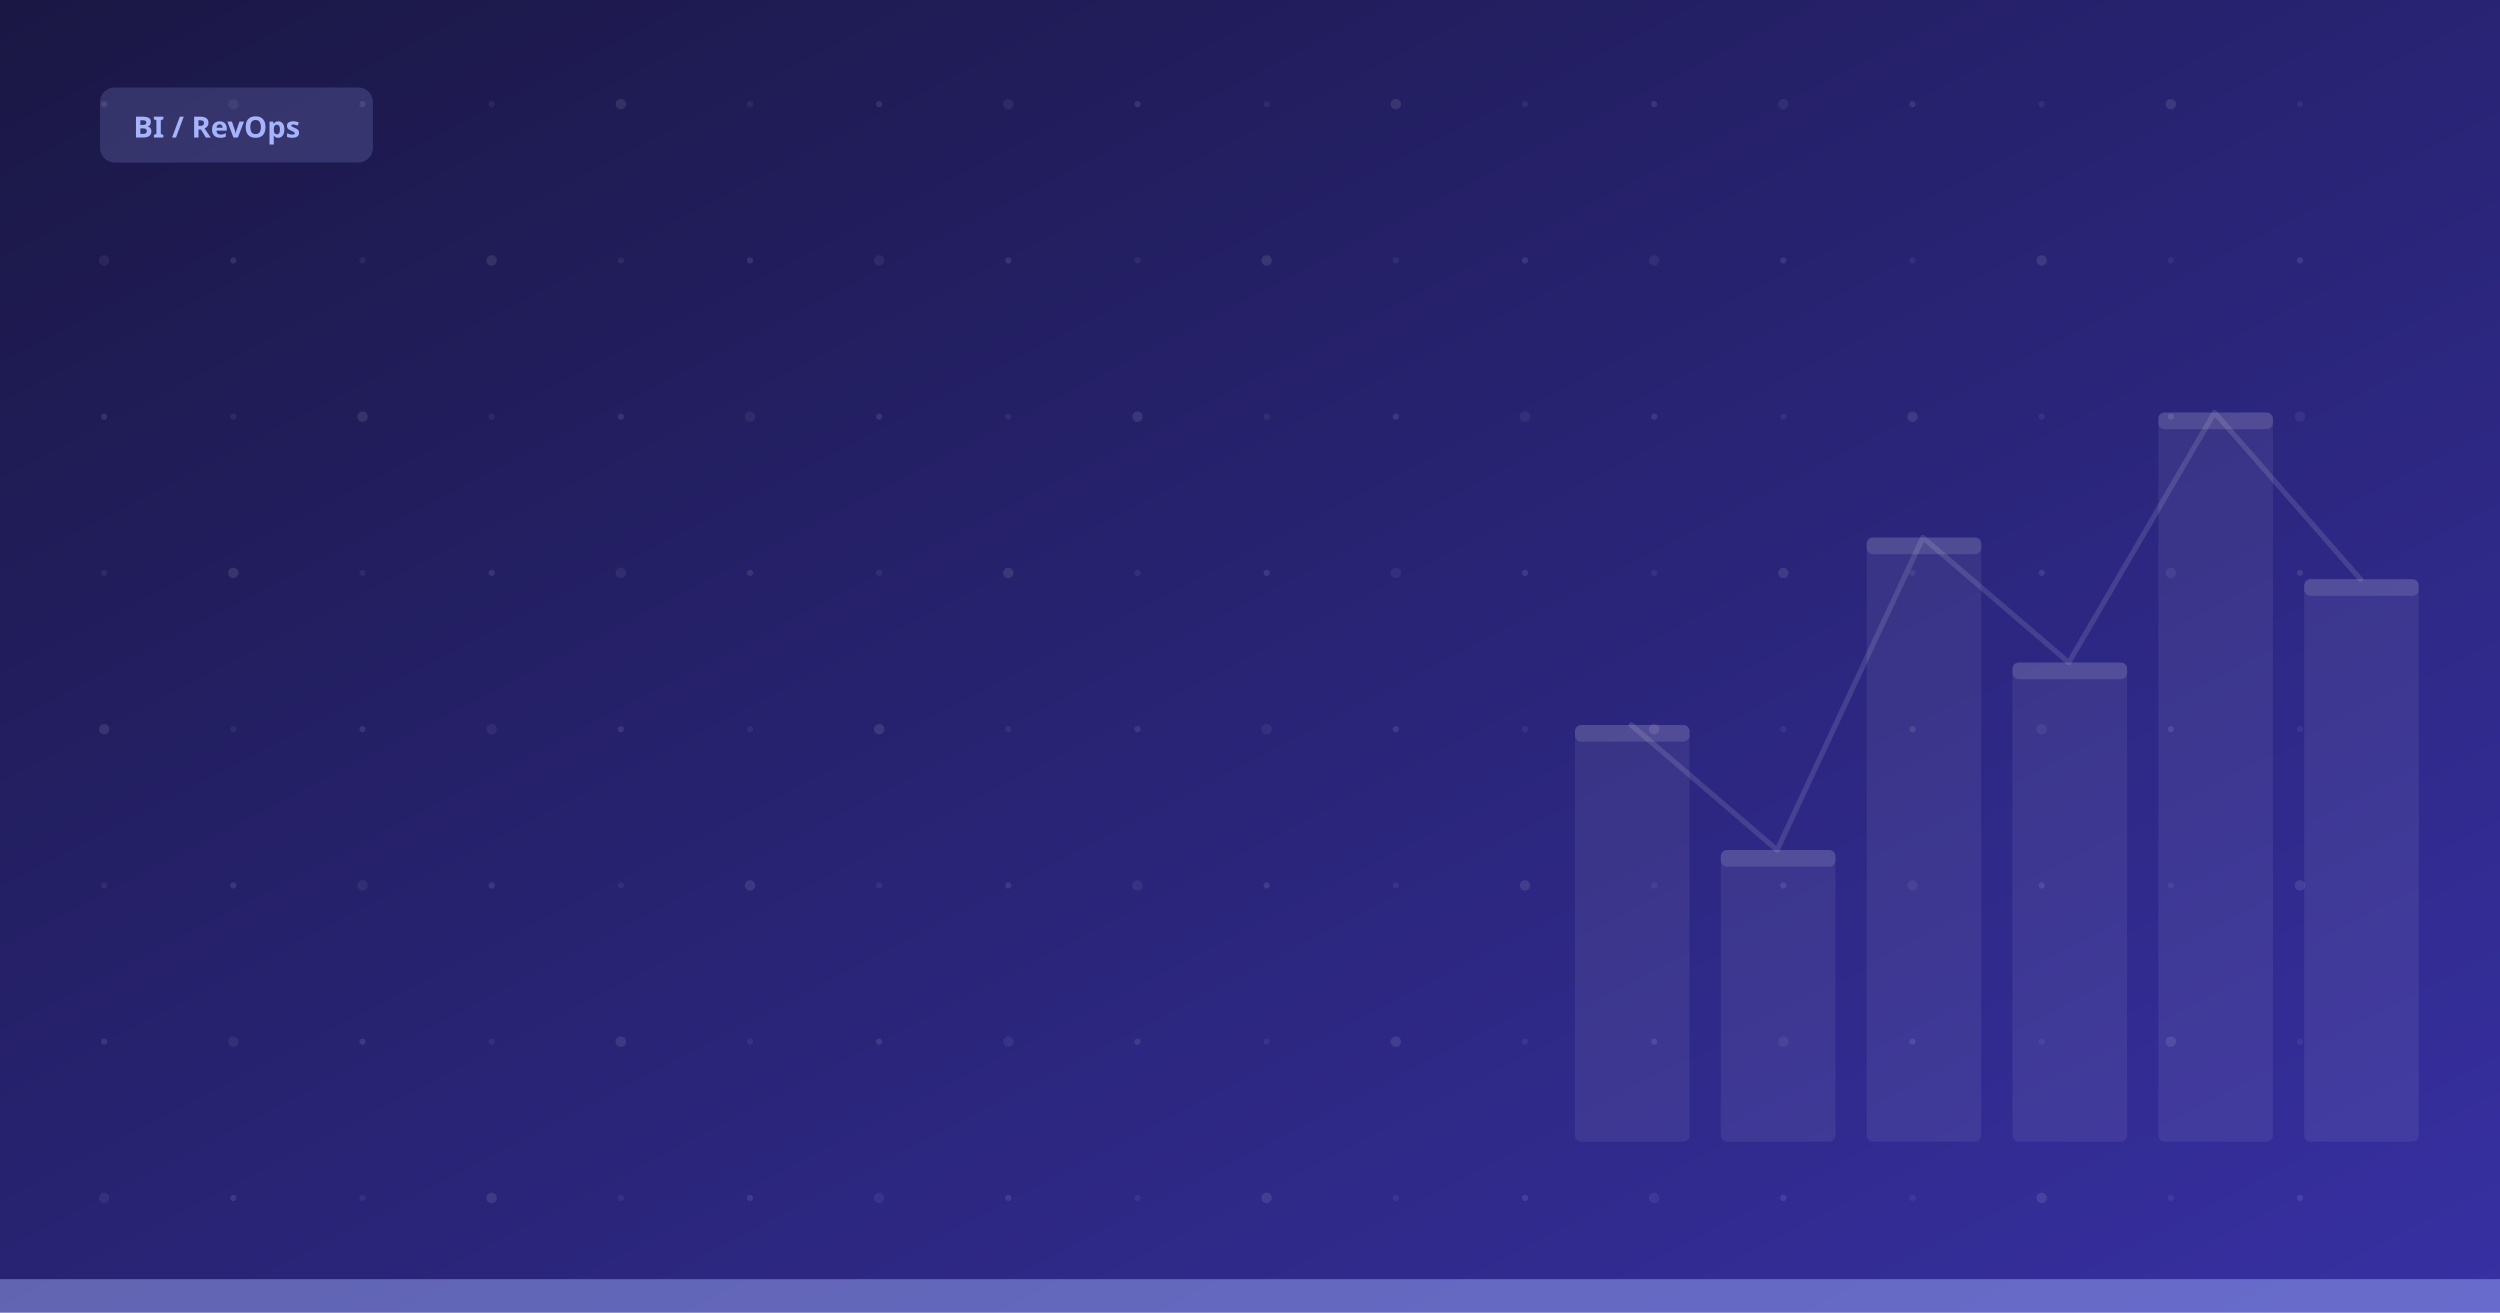
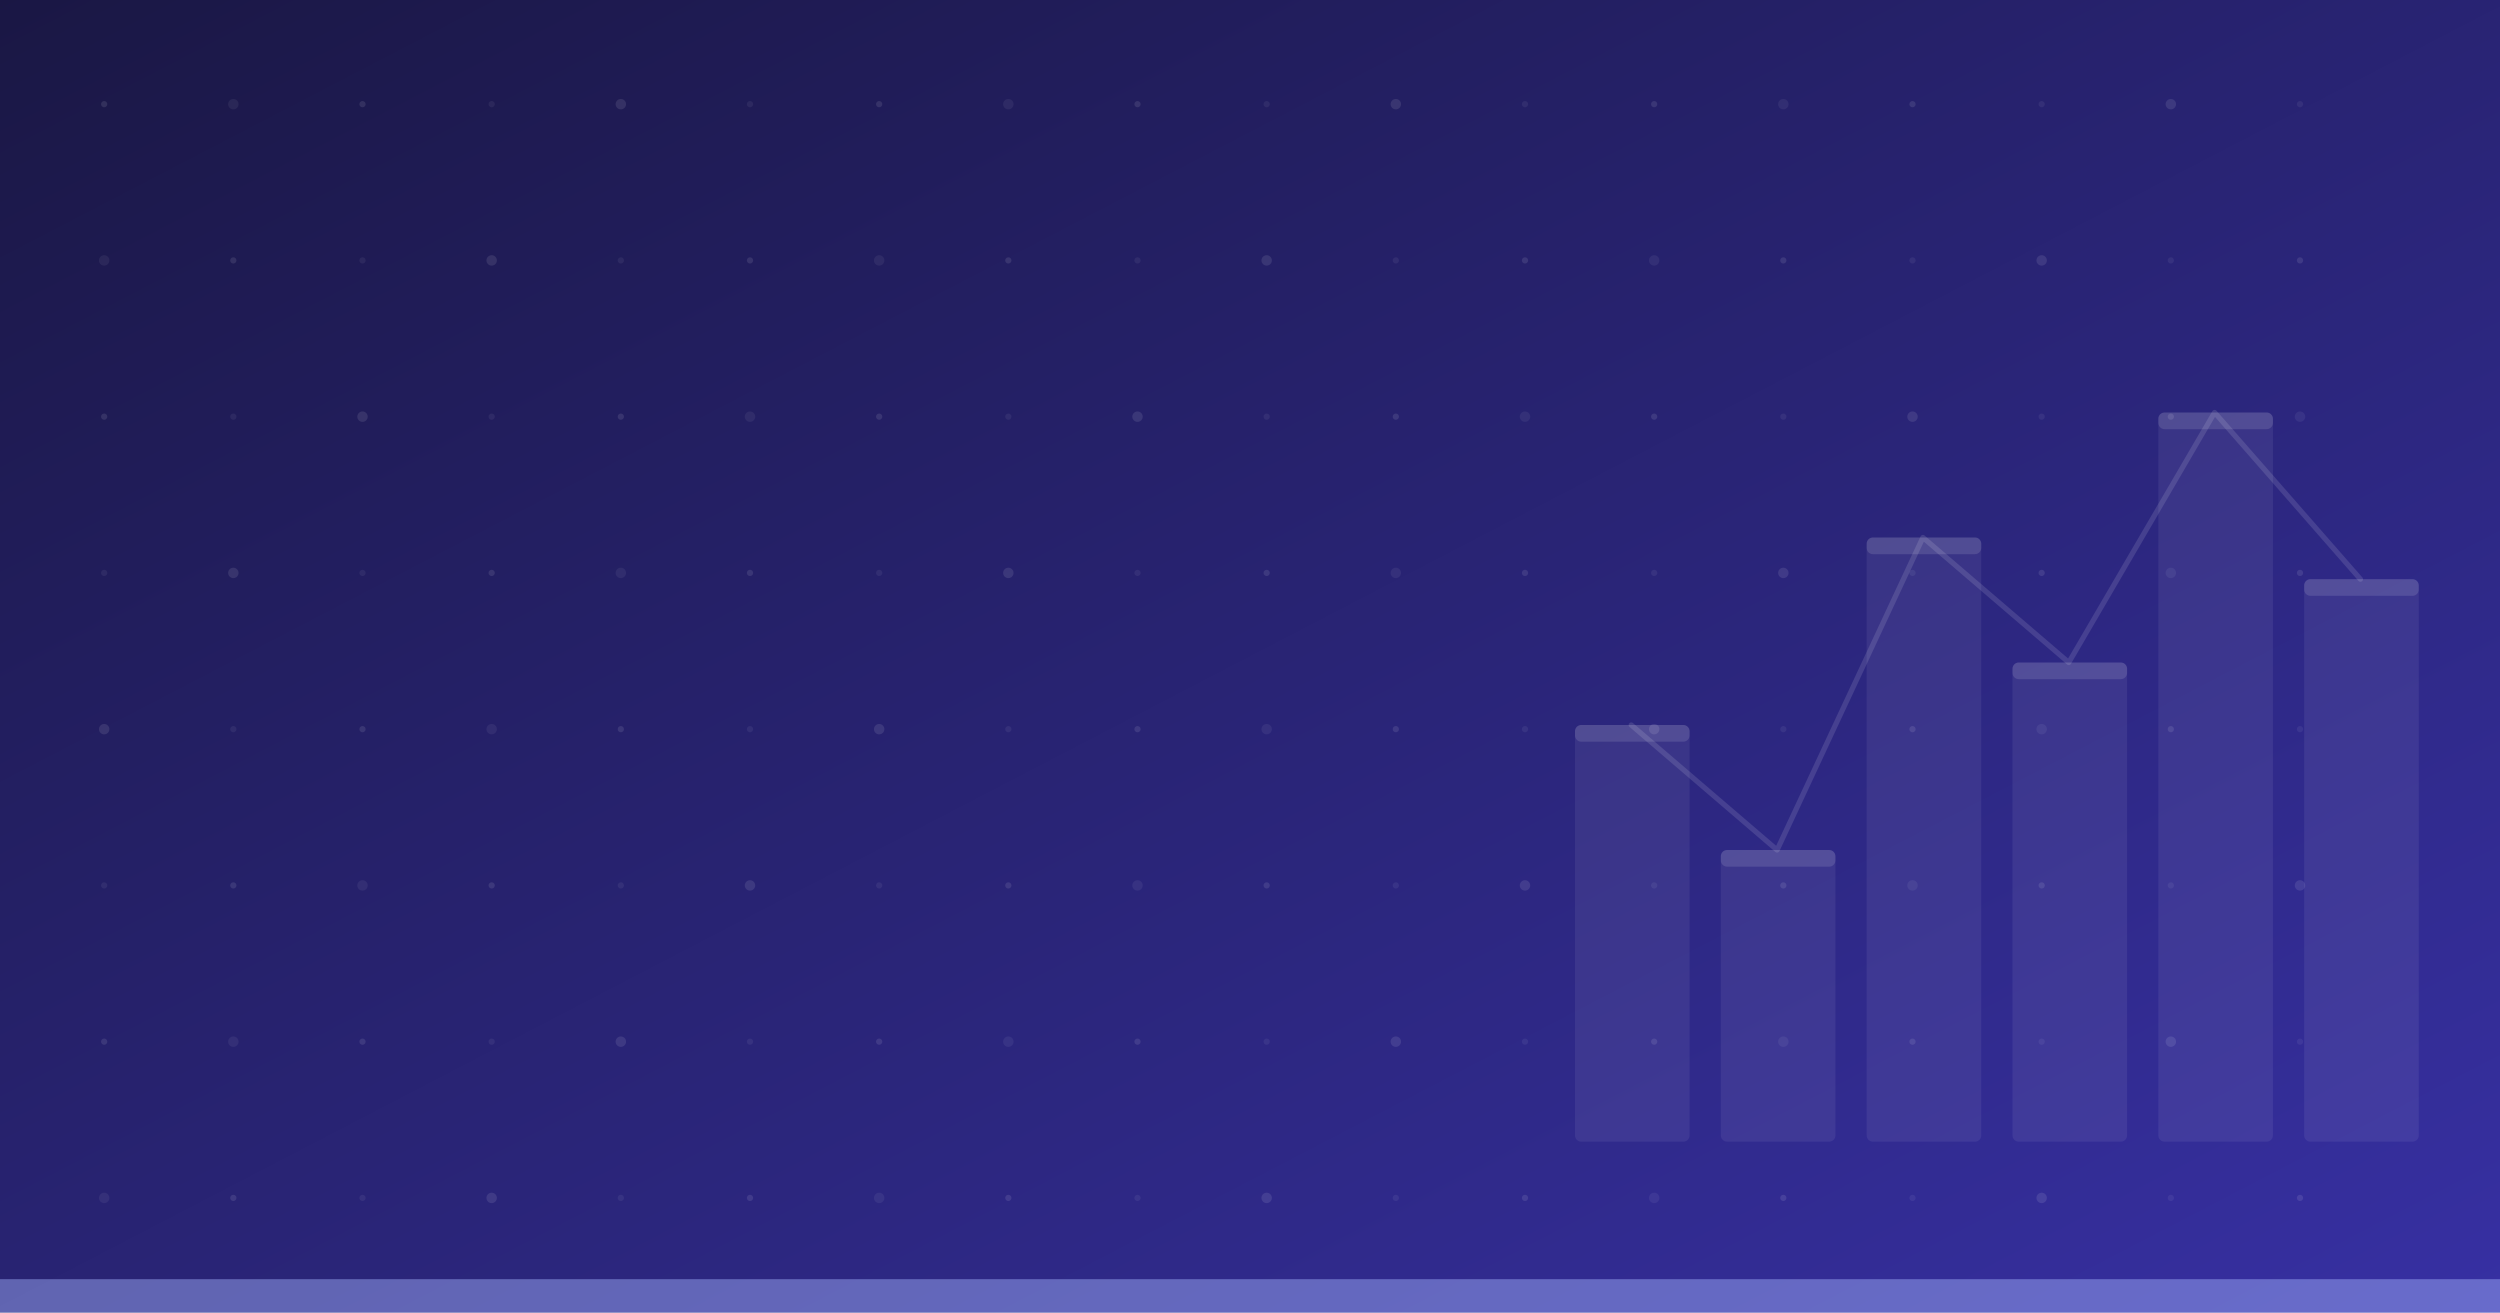
<svg xmlns="http://www.w3.org/2000/svg" viewBox="0 0 1200 630" width="1200" height="630">
  <defs>
    <linearGradient id="bg" x1="0%" y1="0%" x2="100%" y2="100%">
      <stop offset="0%" stop-color="#1a1744" />
      <stop offset="100%" stop-color="#3730a3" />
    </linearGradient>
  </defs>
  <rect width="1200" height="630" fill="url(#bg)" />
  <circle cx="50" cy="50" r="1.5" fill="white" opacity="0.1" />
  <circle cx="112" cy="50" r="2.5" fill="white" opacity="0.06" />
  <circle cx="174" cy="50" r="1.5" fill="white" opacity="0.1" />
  <circle cx="236" cy="50" r="1.5" fill="white" opacity="0.06" />
  <circle cx="298" cy="50" r="2.5" fill="white" opacity="0.1" />
  <circle cx="360" cy="50" r="1.5" fill="white" opacity="0.06" />
  <circle cx="422" cy="50" r="1.5" fill="white" opacity="0.1" />
  <circle cx="484" cy="50" r="2.5" fill="white" opacity="0.06" />
  <circle cx="546" cy="50" r="1.5" fill="white" opacity="0.1" />
  <circle cx="608" cy="50" r="1.5" fill="white" opacity="0.06" />
  <circle cx="670" cy="50" r="2.5" fill="white" opacity="0.1" />
  <circle cx="732" cy="50" r="1.5" fill="white" opacity="0.06" />
  <circle cx="794" cy="50" r="1.5" fill="white" opacity="0.1" />
  <circle cx="856" cy="50" r="2.5" fill="white" opacity="0.06" />
  <circle cx="918" cy="50" r="1.5" fill="white" opacity="0.1" />
  <circle cx="980" cy="50" r="1.5" fill="white" opacity="0.06" />
  <circle cx="1042" cy="50" r="2.5" fill="white" opacity="0.1" />
  <circle cx="1104" cy="50" r="1.5" fill="white" opacity="0.06" />
  <circle cx="50" cy="125" r="2.5" fill="white" opacity="0.06" />
  <circle cx="112" cy="125" r="1.5" fill="white" opacity="0.1" />
  <circle cx="174" cy="125" r="1.5" fill="white" opacity="0.06" />
  <circle cx="236" cy="125" r="2.5" fill="white" opacity="0.1" />
  <circle cx="298" cy="125" r="1.5" fill="white" opacity="0.06" />
  <circle cx="360" cy="125" r="1.5" fill="white" opacity="0.1" />
  <circle cx="422" cy="125" r="2.5" fill="white" opacity="0.06" />
  <circle cx="484" cy="125" r="1.5" fill="white" opacity="0.1" />
  <circle cx="546" cy="125" r="1.5" fill="white" opacity="0.06" />
  <circle cx="608" cy="125" r="2.5" fill="white" opacity="0.1" />
  <circle cx="670" cy="125" r="1.5" fill="white" opacity="0.06" />
  <circle cx="732" cy="125" r="1.5" fill="white" opacity="0.1" />
  <circle cx="794" cy="125" r="2.5" fill="white" opacity="0.06" />
  <circle cx="856" cy="125" r="1.5" fill="white" opacity="0.1" />
  <circle cx="918" cy="125" r="1.5" fill="white" opacity="0.06" />
  <circle cx="980" cy="125" r="2.5" fill="white" opacity="0.1" />
  <circle cx="1042" cy="125" r="1.5" fill="white" opacity="0.06" />
  <circle cx="1104" cy="125" r="1.5" fill="white" opacity="0.1" />
  <circle cx="50" cy="200" r="1.5" fill="white" opacity="0.1" />
  <circle cx="112" cy="200" r="1.5" fill="white" opacity="0.06" />
  <circle cx="174" cy="200" r="2.5" fill="white" opacity="0.1" />
  <circle cx="236" cy="200" r="1.5" fill="white" opacity="0.06" />
  <circle cx="298" cy="200" r="1.5" fill="white" opacity="0.1" />
  <circle cx="360" cy="200" r="2.5" fill="white" opacity="0.06" />
  <circle cx="422" cy="200" r="1.5" fill="white" opacity="0.1" />
  <circle cx="484" cy="200" r="1.5" fill="white" opacity="0.06" />
  <circle cx="546" cy="200" r="2.5" fill="white" opacity="0.1" />
  <circle cx="608" cy="200" r="1.5" fill="white" opacity="0.06" />
  <circle cx="670" cy="200" r="1.5" fill="white" opacity="0.1" />
  <circle cx="732" cy="200" r="2.5" fill="white" opacity="0.06" />
  <circle cx="794" cy="200" r="1.5" fill="white" opacity="0.1" />
  <circle cx="856" cy="200" r="1.5" fill="white" opacity="0.06" />
  <circle cx="918" cy="200" r="2.5" fill="white" opacity="0.1" />
  <circle cx="980" cy="200" r="1.5" fill="white" opacity="0.06" />
  <circle cx="1042" cy="200" r="1.5" fill="white" opacity="0.1" />
  <circle cx="1104" cy="200" r="2.5" fill="white" opacity="0.06" />
  <circle cx="50" cy="275" r="1.5" fill="white" opacity="0.06" />
  <circle cx="112" cy="275" r="2.5" fill="white" opacity="0.1" />
  <circle cx="174" cy="275" r="1.5" fill="white" opacity="0.06" />
  <circle cx="236" cy="275" r="1.5" fill="white" opacity="0.1" />
  <circle cx="298" cy="275" r="2.5" fill="white" opacity="0.06" />
  <circle cx="360" cy="275" r="1.5" fill="white" opacity="0.1" />
  <circle cx="422" cy="275" r="1.5" fill="white" opacity="0.06" />
  <circle cx="484" cy="275" r="2.5" fill="white" opacity="0.1" />
  <circle cx="546" cy="275" r="1.5" fill="white" opacity="0.06" />
  <circle cx="608" cy="275" r="1.5" fill="white" opacity="0.1" />
  <circle cx="670" cy="275" r="2.5" fill="white" opacity="0.06" />
  <circle cx="732" cy="275" r="1.5" fill="white" opacity="0.1" />
  <circle cx="794" cy="275" r="1.5" fill="white" opacity="0.06" />
  <circle cx="856" cy="275" r="2.5" fill="white" opacity="0.1" />
  <circle cx="918" cy="275" r="1.5" fill="white" opacity="0.06" />
  <circle cx="980" cy="275" r="1.5" fill="white" opacity="0.1" />
  <circle cx="1042" cy="275" r="2.5" fill="white" opacity="0.06" />
  <circle cx="1104" cy="275" r="1.5" fill="white" opacity="0.1" />
  <circle cx="50" cy="350" r="2.5" fill="white" opacity="0.1" />
  <circle cx="112" cy="350" r="1.5" fill="white" opacity="0.06" />
  <circle cx="174" cy="350" r="1.5" fill="white" opacity="0.1" />
  <circle cx="236" cy="350" r="2.5" fill="white" opacity="0.06" />
  <circle cx="298" cy="350" r="1.5" fill="white" opacity="0.1" />
  <circle cx="360" cy="350" r="1.5" fill="white" opacity="0.06" />
  <circle cx="422" cy="350" r="2.5" fill="white" opacity="0.1" />
  <circle cx="484" cy="350" r="1.5" fill="white" opacity="0.06" />
  <circle cx="546" cy="350" r="1.5" fill="white" opacity="0.1" />
  <circle cx="608" cy="350" r="2.5" fill="white" opacity="0.06" />
  <circle cx="670" cy="350" r="1.5" fill="white" opacity="0.1" />
  <circle cx="732" cy="350" r="1.5" fill="white" opacity="0.06" />
  <circle cx="794" cy="350" r="2.5" fill="white" opacity="0.1" />
  <circle cx="856" cy="350" r="1.5" fill="white" opacity="0.06" />
  <circle cx="918" cy="350" r="1.5" fill="white" opacity="0.1" />
  <circle cx="980" cy="350" r="2.5" fill="white" opacity="0.06" />
  <circle cx="1042" cy="350" r="1.5" fill="white" opacity="0.1" />
  <circle cx="1104" cy="350" r="1.5" fill="white" opacity="0.06" />
  <circle cx="50" cy="425" r="1.5" fill="white" opacity="0.06" />
  <circle cx="112" cy="425" r="1.5" fill="white" opacity="0.1" />
  <circle cx="174" cy="425" r="2.5" fill="white" opacity="0.06" />
  <circle cx="236" cy="425" r="1.5" fill="white" opacity="0.1" />
  <circle cx="298" cy="425" r="1.5" fill="white" opacity="0.06" />
  <circle cx="360" cy="425" r="2.5" fill="white" opacity="0.1" />
  <circle cx="422" cy="425" r="1.5" fill="white" opacity="0.06" />
  <circle cx="484" cy="425" r="1.5" fill="white" opacity="0.1" />
  <circle cx="546" cy="425" r="2.5" fill="white" opacity="0.06" />
  <circle cx="608" cy="425" r="1.5" fill="white" opacity="0.1" />
  <circle cx="670" cy="425" r="1.5" fill="white" opacity="0.06" />
  <circle cx="732" cy="425" r="2.5" fill="white" opacity="0.1" />
  <circle cx="794" cy="425" r="1.5" fill="white" opacity="0.06" />
  <circle cx="856" cy="425" r="1.5" fill="white" opacity="0.1" />
  <circle cx="918" cy="425" r="2.5" fill="white" opacity="0.06" />
  <circle cx="980" cy="425" r="1.5" fill="white" opacity="0.1" />
  <circle cx="1042" cy="425" r="1.5" fill="white" opacity="0.06" />
  <circle cx="1104" cy="425" r="2.5" fill="white" opacity="0.1" />
  <circle cx="50" cy="500" r="1.5" fill="white" opacity="0.1" />
  <circle cx="112" cy="500" r="2.5" fill="white" opacity="0.06" />
  <circle cx="174" cy="500" r="1.5" fill="white" opacity="0.1" />
  <circle cx="236" cy="500" r="1.5" fill="white" opacity="0.06" />
  <circle cx="298" cy="500" r="2.5" fill="white" opacity="0.1" />
  <circle cx="360" cy="500" r="1.5" fill="white" opacity="0.06" />
  <circle cx="422" cy="500" r="1.5" fill="white" opacity="0.1" />
  <circle cx="484" cy="500" r="2.5" fill="white" opacity="0.06" />
  <circle cx="546" cy="500" r="1.5" fill="white" opacity="0.1" />
  <circle cx="608" cy="500" r="1.5" fill="white" opacity="0.06" />
  <circle cx="670" cy="500" r="2.5" fill="white" opacity="0.1" />
  <circle cx="732" cy="500" r="1.5" fill="white" opacity="0.06" />
  <circle cx="794" cy="500" r="1.5" fill="white" opacity="0.1" />
  <circle cx="856" cy="500" r="2.5" fill="white" opacity="0.06" />
  <circle cx="918" cy="500" r="1.5" fill="white" opacity="0.1" />
  <circle cx="980" cy="500" r="1.5" fill="white" opacity="0.06" />
  <circle cx="1042" cy="500" r="2.5" fill="white" opacity="0.1" />
  <circle cx="1104" cy="500" r="1.5" fill="white" opacity="0.06" />
  <circle cx="50" cy="575" r="2.5" fill="white" opacity="0.06" />
  <circle cx="112" cy="575" r="1.5" fill="white" opacity="0.1" />
  <circle cx="174" cy="575" r="1.5" fill="white" opacity="0.06" />
  <circle cx="236" cy="575" r="2.5" fill="white" opacity="0.1" />
  <circle cx="298" cy="575" r="1.5" fill="white" opacity="0.06" />
  <circle cx="360" cy="575" r="1.5" fill="white" opacity="0.1" />
  <circle cx="422" cy="575" r="2.5" fill="white" opacity="0.06" />
  <circle cx="484" cy="575" r="1.5" fill="white" opacity="0.1" />
  <circle cx="546" cy="575" r="1.5" fill="white" opacity="0.06" />
  <circle cx="608" cy="575" r="2.5" fill="white" opacity="0.1" />
  <circle cx="670" cy="575" r="1.5" fill="white" opacity="0.06" />
  <circle cx="732" cy="575" r="1.5" fill="white" opacity="0.1" />
  <circle cx="794" cy="575" r="2.5" fill="white" opacity="0.06" />
  <circle cx="856" cy="575" r="1.5" fill="white" opacity="0.1" />
  <circle cx="918" cy="575" r="1.5" fill="white" opacity="0.06" />
  <circle cx="980" cy="575" r="2.5" fill="white" opacity="0.1" />
  <circle cx="1042" cy="575" r="1.5" fill="white" opacity="0.06" />
  <circle cx="1104" cy="575" r="1.5" fill="white" opacity="0.1" />
  <rect x="756" y="348" width="55" height="200" rx="3" fill="white" opacity="0.07" />
  <rect x="756" y="348" width="55" height="8" rx="3" fill="white" opacity="0.12" />
  <rect x="826" y="408" width="55" height="140" rx="3" fill="white" opacity="0.07" />
  <rect x="826" y="408" width="55" height="8" rx="3" fill="white" opacity="0.12" />
  <rect x="896" y="258" width="55" height="290" rx="3" fill="white" opacity="0.07" />
  <rect x="896" y="258" width="55" height="8" rx="3" fill="white" opacity="0.12" />
  <rect x="966" y="318" width="55" height="230" rx="3" fill="white" opacity="0.07" />
  <rect x="966" y="318" width="55" height="8" rx="3" fill="white" opacity="0.12" />
  <rect x="1036" y="198" width="55" height="350" rx="3" fill="white" opacity="0.07" />
  <rect x="1036" y="198" width="55" height="8" rx="3" fill="white" opacity="0.12" />
  <rect x="1106" y="278" width="55" height="270" rx="3" fill="white" opacity="0.07" />
  <rect x="1106" y="278" width="55" height="8" rx="3" fill="white" opacity="0.12" />
  <polyline points="783,348 853,408 923,258 993,318 1063,198 1133,278" fill="none" stroke="white" stroke-width="2.5" opacity="0.12" stroke-linecap="round" stroke-linejoin="round" />
-   <rect x="48" y="42" width="131" height="36" rx="7" fill="#a5b4fc" opacity="0.18" />
-   <text x="64" y="66" font-family="ui-sans-serif,system-ui,sans-serif" font-size="14" font-weight="700" fill="#a5b4fc">BI / RevOps</text>
  <rect x="0" y="614" width="1200" height="16" fill="#a5b4fc" opacity="0.45" />
</svg>
